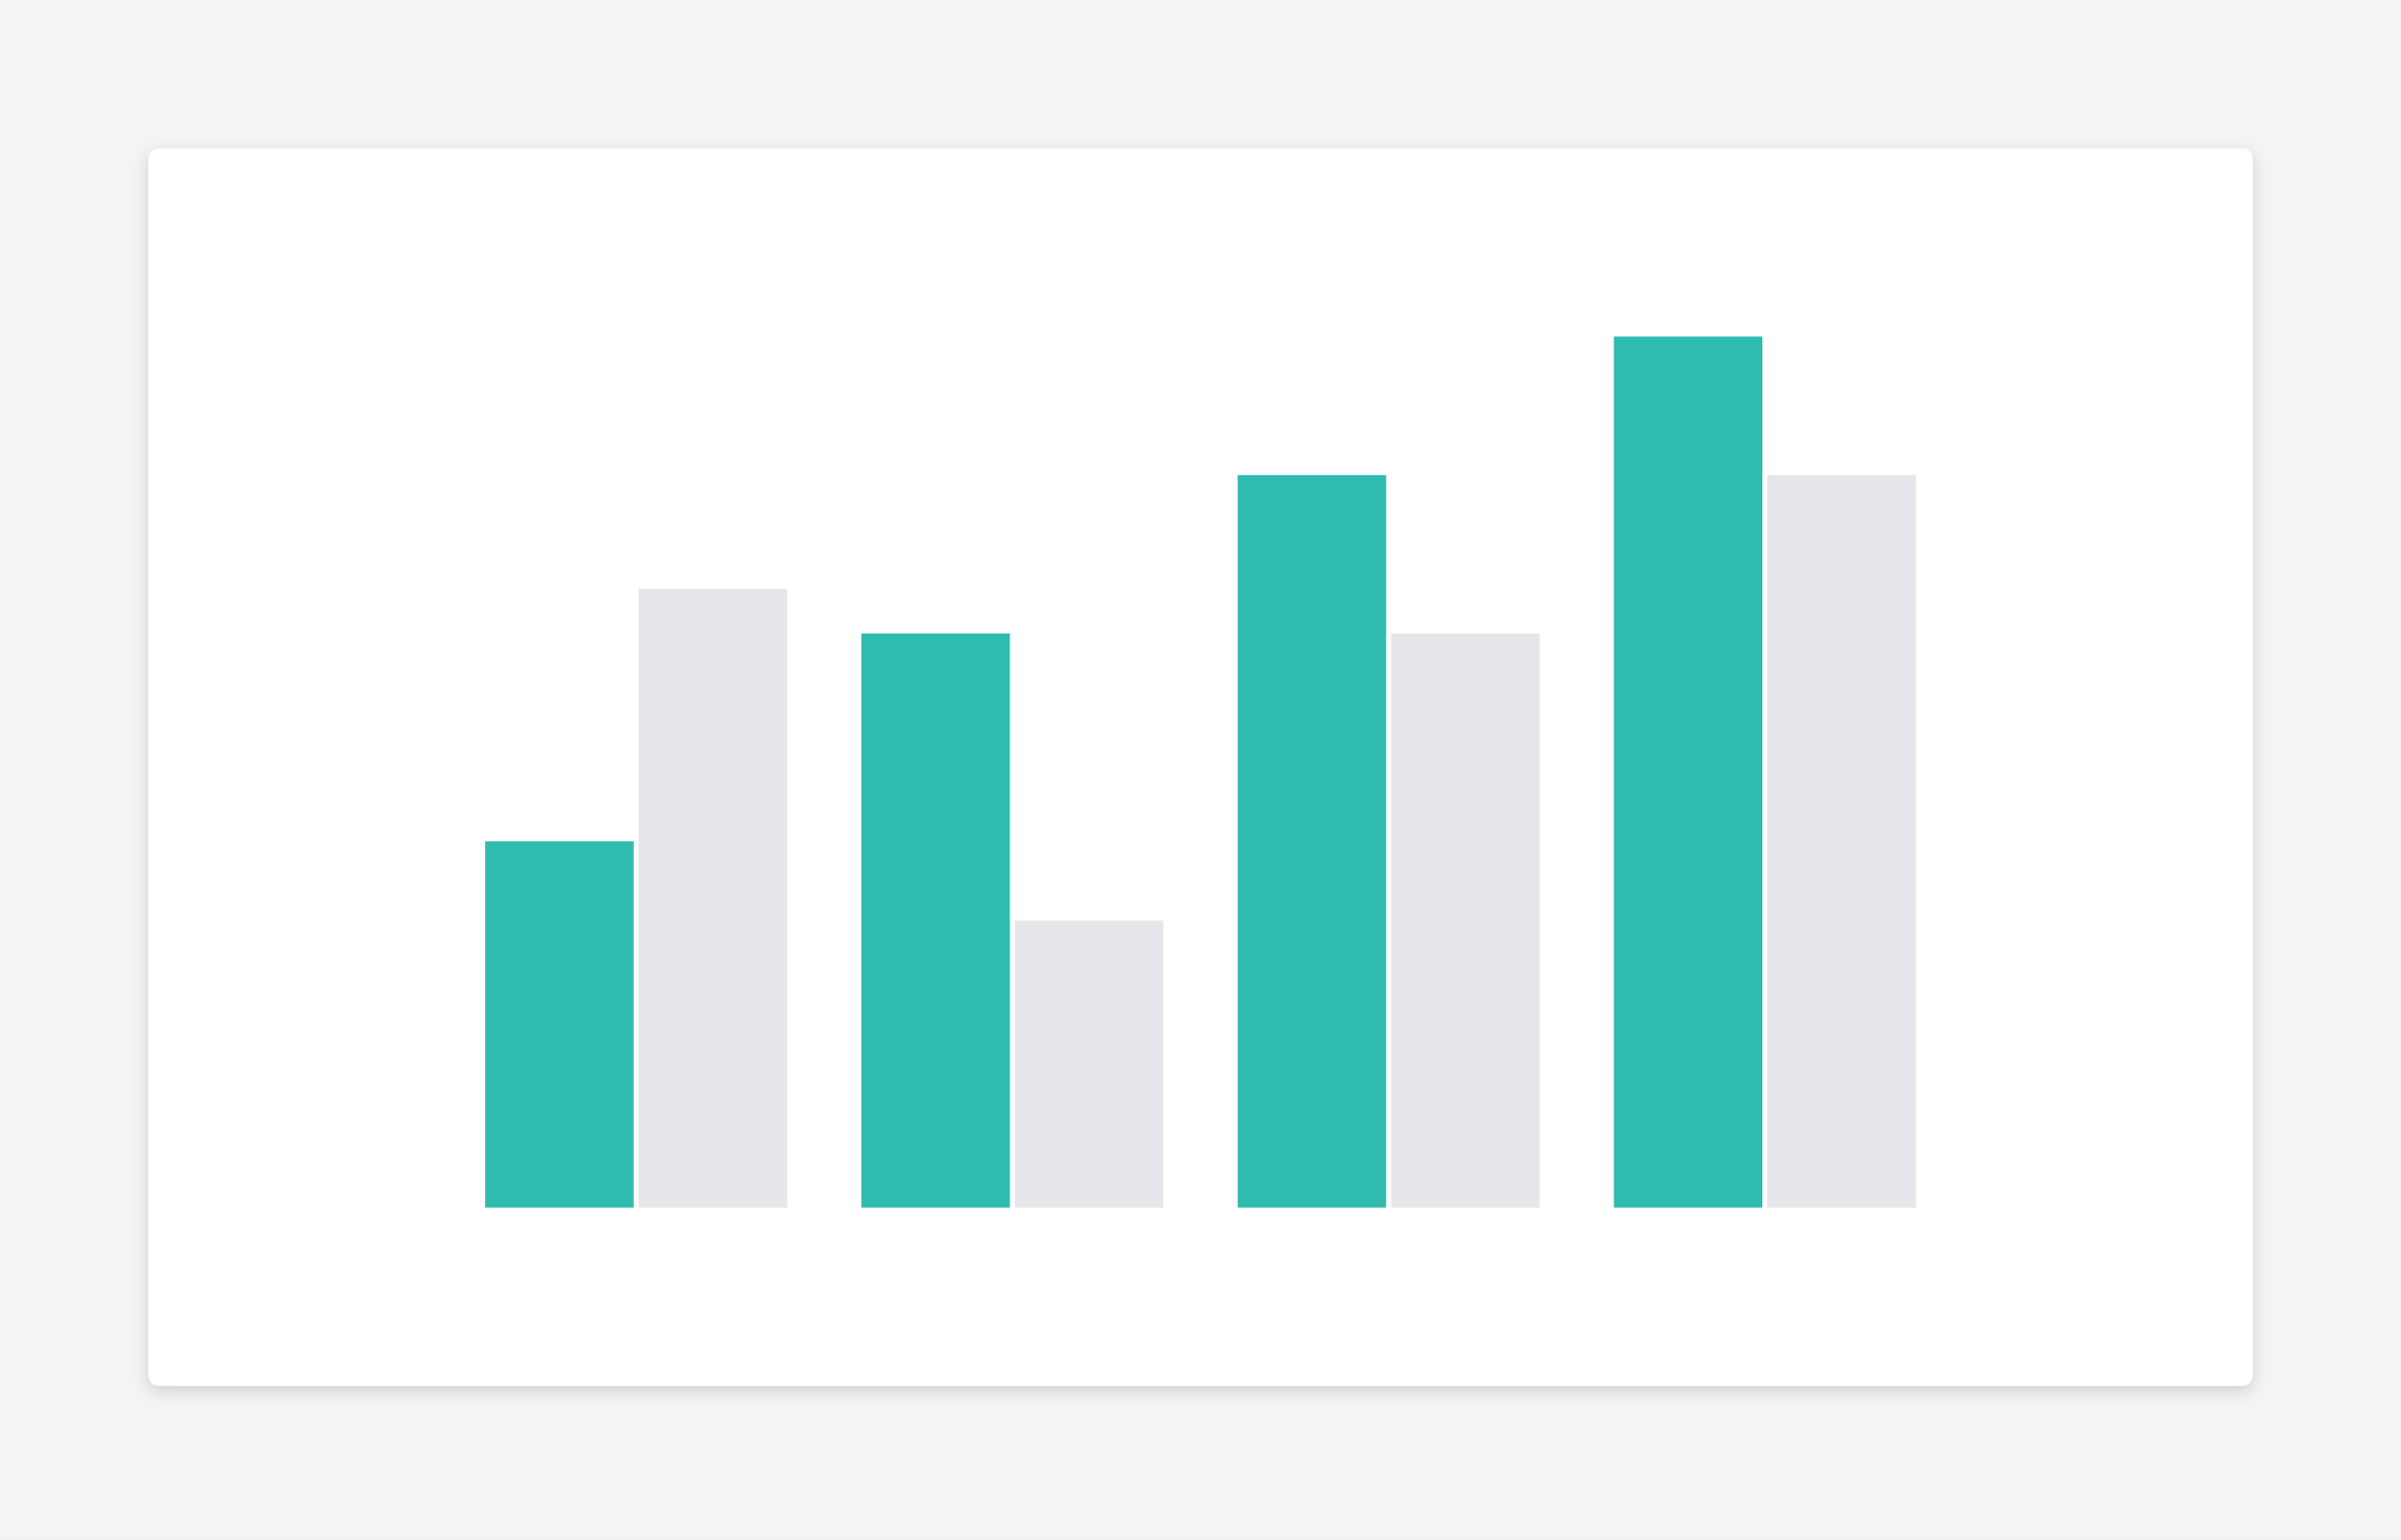
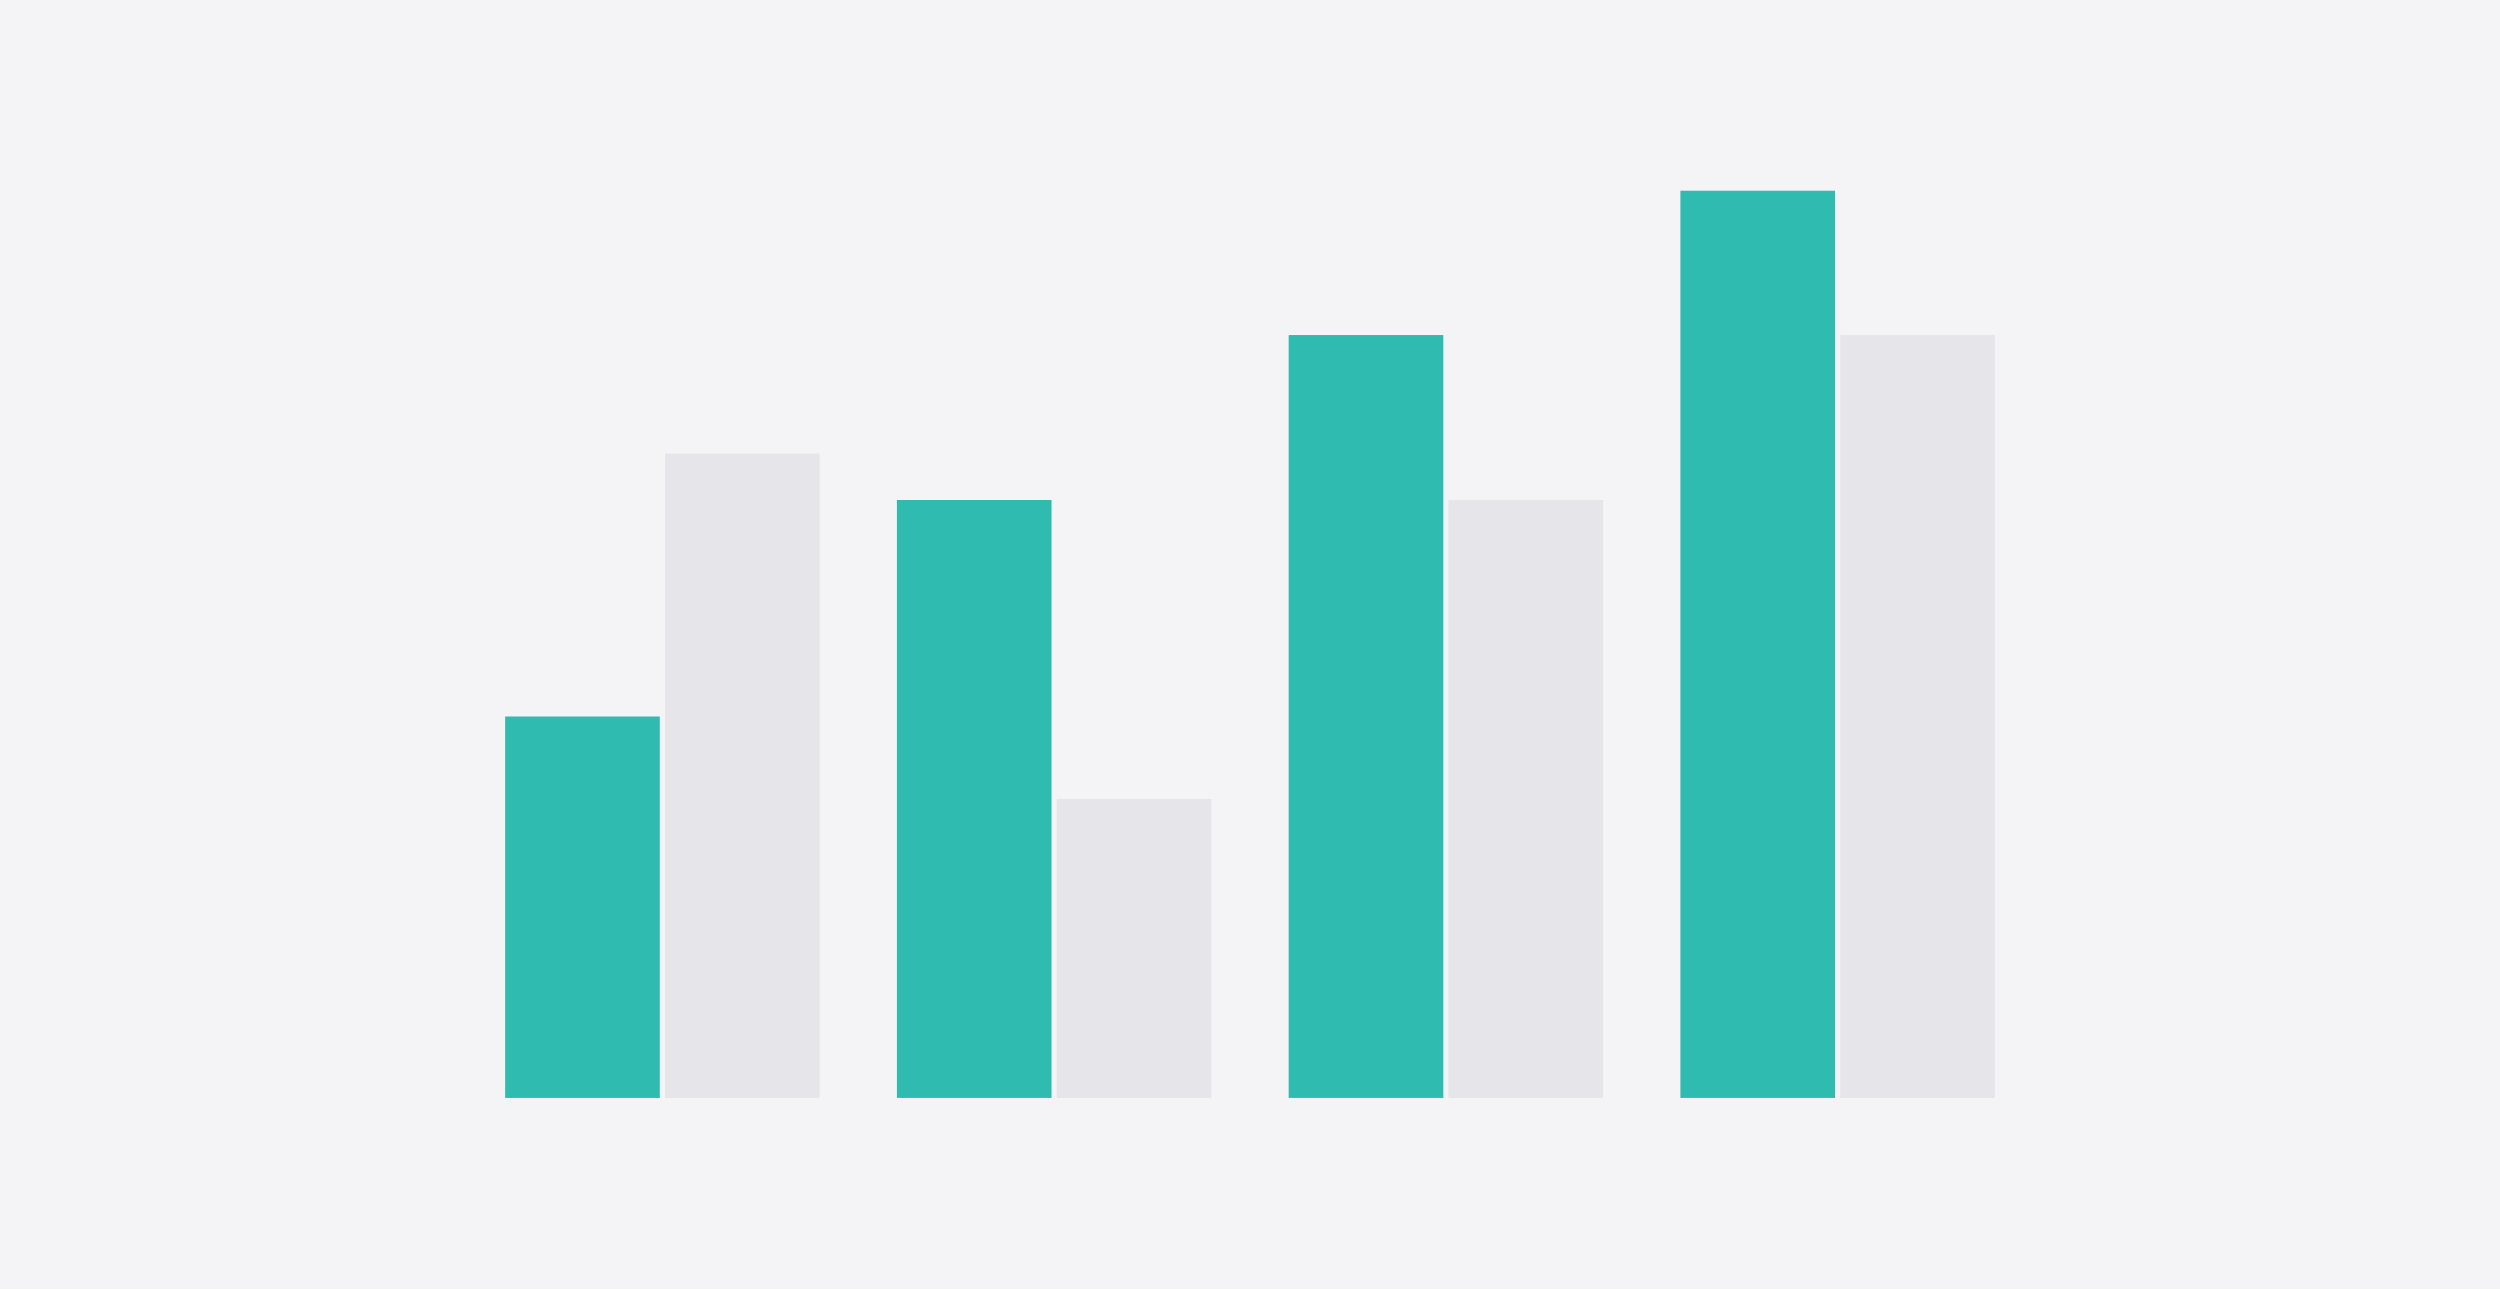
- <svg xmlns="http://www.w3.org/2000/svg" width="485" height="311" viewBox="0 0 485 311">
+ <svg xmlns="http://www.w3.org/2000/svg" width="485" height="250" viewBox="0 0 485 250">
  <defs>
-     <filter id="Card" x="25.5" y="26.5" width="434" height="259" filterUnits="userSpaceOnUse">
-       <feOffset dy="1" input="SourceAlpha" />
-       <feGaussianBlur stdDeviation="1.5" result="blur" />
-       <feFlood flood-opacity="0.161" />
-       <feComposite operator="in" in2="blur" />
-       <feComposite in="SourceGraphic" />
-     </filter>
    <clipPath id="clip-grouped_bar_chart">
-       <rect width="485" height="311" />
+       <rect width="485" height="250" />
    </clipPath>
  </defs>
  <g id="grouped_bar_chart" data-name="grouped bar chart" clip-path="url(#clip-grouped_bar_chart)">
-     <rect width="485" height="311" fill="#f4f4f6" />
-     <g id="Group_270708" data-name="Group 270708" transform="translate(-799 -292)">
-       <g transform="matrix(1, 0, 0, 1, 799, 292)" filter="url(#Card)">
-         <rect id="Card-2" data-name="Card" width="425" height="250" rx="2" transform="translate(30 30)" fill="#fff" />
-       </g>
-     </g>
-     <g id="Group_270713" data-name="Group 270713" transform="translate(167 244) rotate(-90)">
+     <rect width="485" height="250" fill="#f4f4f6" />
+     <g id="Group_270713" data-name="Group 270713" transform="translate(167 213) rotate(-90)">
      <rect id="Rectangle_11682" data-name="Rectangle 11682" width="74" height="30" transform="translate(0 -69)" fill="#30bbb1" />
      <rect id="Rectangle_11683" data-name="Rectangle 11683" width="116" height="30" transform="translate(0 7)" fill="#30bbb1" />
      <rect id="Rectangle_11684" data-name="Rectangle 11684" width="148" height="30" transform="translate(0 83)" fill="#30bbb1" />
      <rect id="Rectangle_11685" data-name="Rectangle 11685" width="176" height="30" transform="translate(0 159)" fill="#30bbb1" />
      <rect id="Rectangle_11689" data-name="Rectangle 11689" width="125" height="30" transform="translate(0 -38)" fill="#e6e6ea" />
      <rect id="Rectangle_11690" data-name="Rectangle 11690" width="58" height="30" transform="translate(0 38)" fill="#e6e6ea" />
      <rect id="Rectangle_11691" data-name="Rectangle 11691" width="116" height="30" transform="translate(0 114)" fill="#e6e6ea" />
      <rect id="Rectangle_11692" data-name="Rectangle 11692" width="148" height="30" transform="translate(0 190)" fill="#e6e6ea" />
    </g>
  </g>
</svg>
